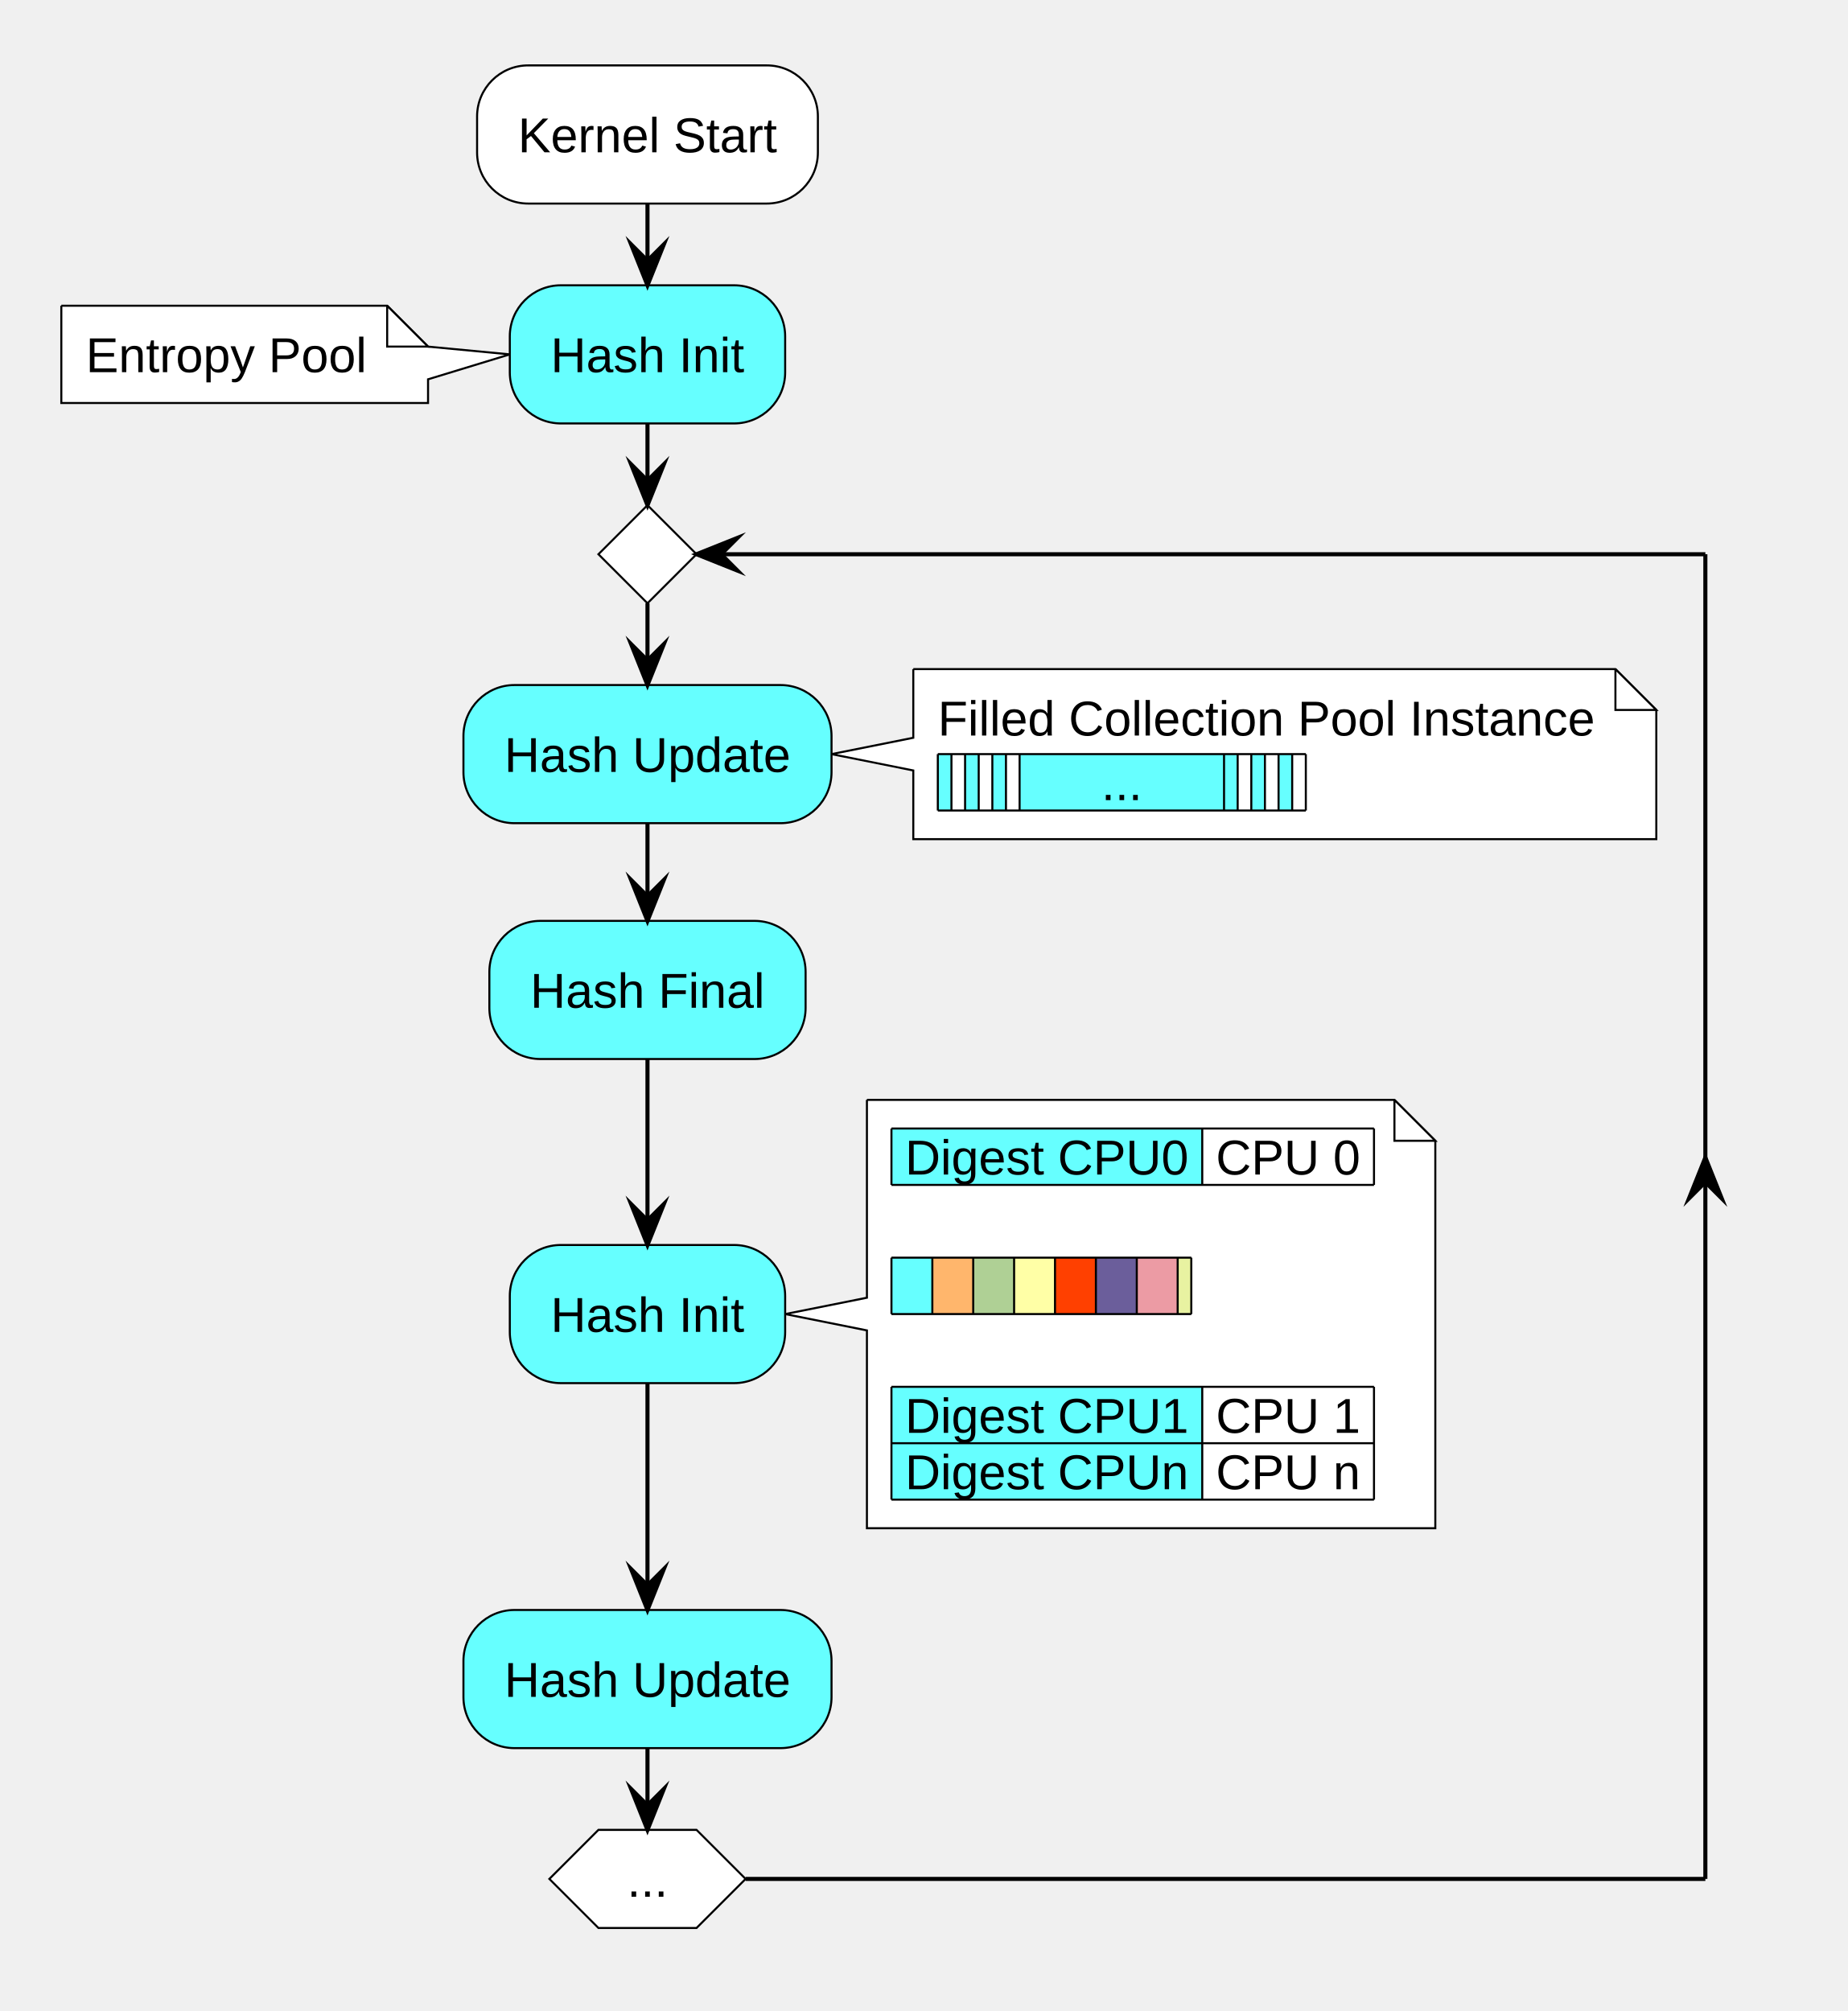
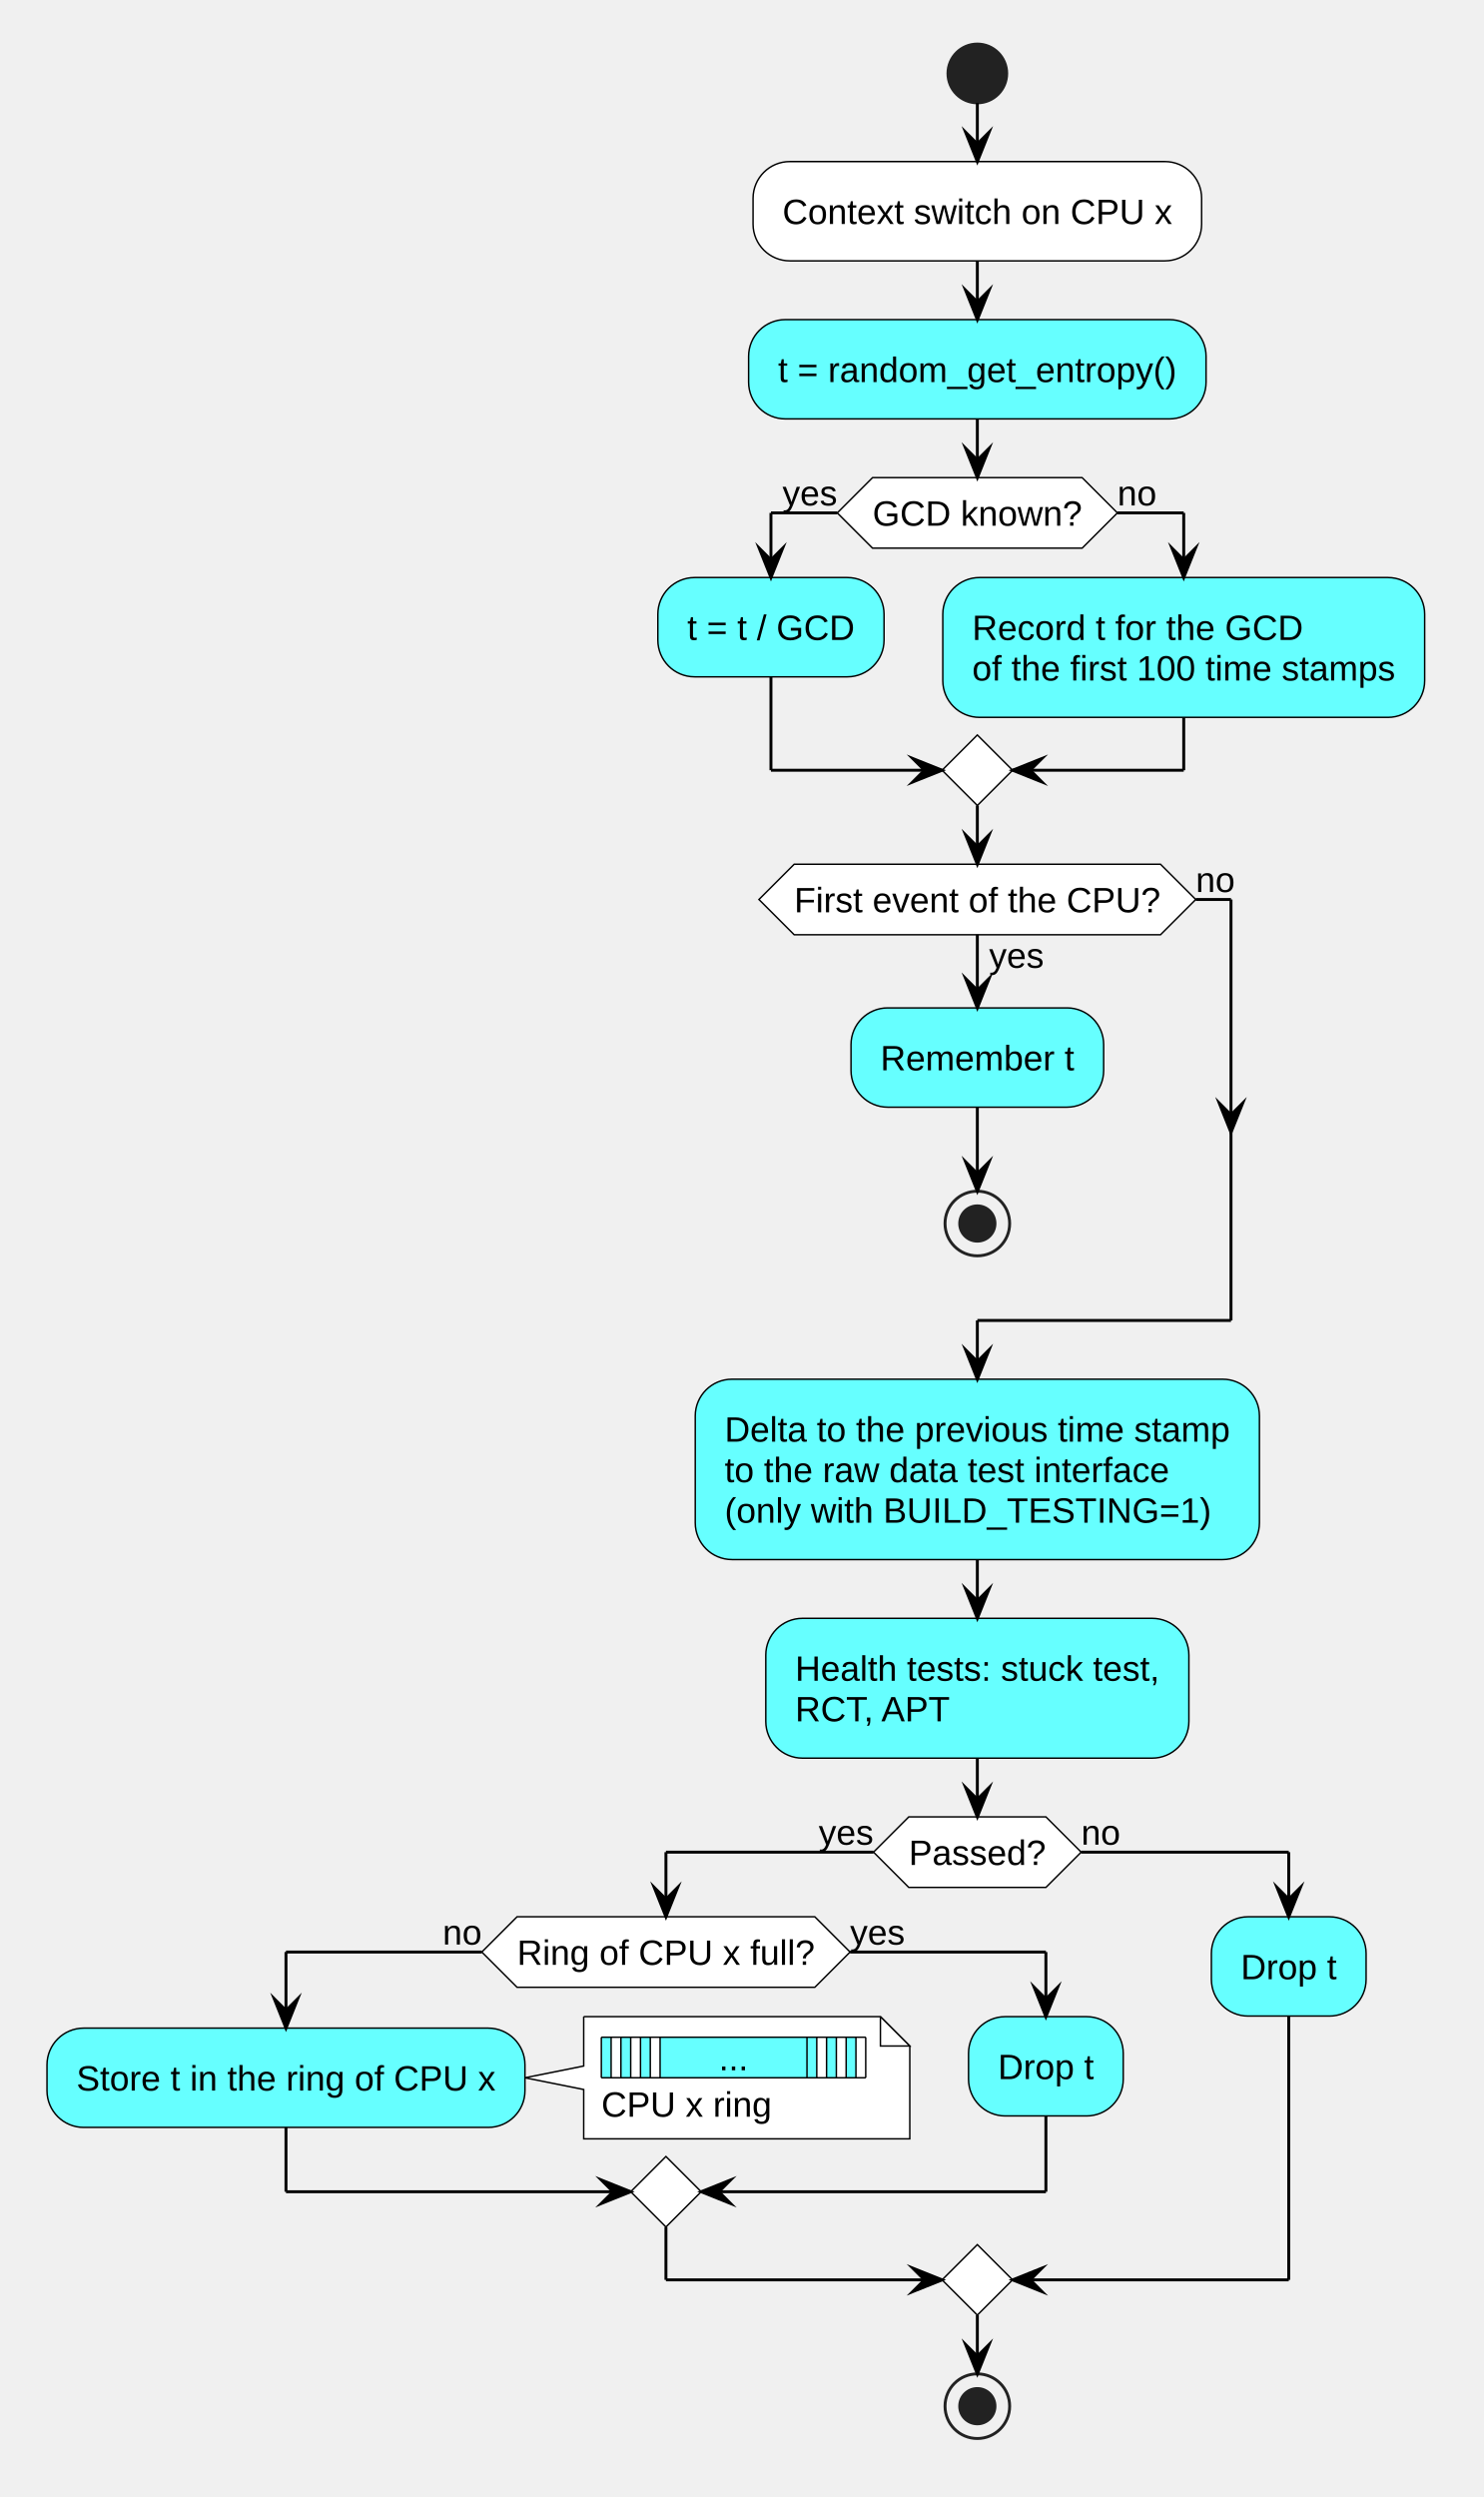
- <svg xmlns="http://www.w3.org/2000/svg" version="1.1" data-diagram-type="ACTIVITY" style="width:452px;height:492px;background:#FFFFFF;" width="452px" height="492px" viewBox="0 0 452 492" zoomAndPan="magnify" preserveAspectRatio="none" contentStyleType="text/css">
+ <svg xmlns="http://www.w3.org/2000/svg" version="1.1" data-diagram-type="ACTIVITY" style="width:505px;height:850px;background:#FFFFFF;" width="505px" height="850px" viewBox="0 0 505 850" zoomAndPan="magnify" preserveAspectRatio="none" contentStyleType="text/css">
  <defs />
  <g font-family="sans-serif" lengthAdjust="spacing">
-     <rect x="116.703" y="16" width="83.363" height="33.799" fill="#FFF" style="stroke:#000;stroke-width:0.5;" rx="12.5" ry="12.5" />
-     <text x="126.703" y="37.256" fill="#000" font-size="12" textLength="63.363" font-family="'Liberation Sans'">Kernel Start</text>
-     <path d="M15,74.799 L15,98.598 A0,0 0 0 0 15,98.598 L104.707,98.598 A0,0 0 0 0 104.707,98.598 L104.707,92.799 L124.707,86.698 L104.707,84.799 L104.707,84.799 L94.707,74.799 L15,74.799 A0,0 0 0 0 15,74.799" style="stroke:#000;stroke-width:0.5;" fill="#FFF" />
-     <path d="M94.707,74.799 L94.707,84.799 L104.707,84.799 L94.707,74.799" style="stroke:#000;stroke-width:0.5;" fill="#FFF" />
-     <text x="21" y="91.055" fill="#000" font-size="12" textLength="68.707" font-family="'Liberation Sans'">Entropy Pool</text>
-     <rect x="124.707" y="69.799" width="67.355" height="33.799" fill="#6FF" style="stroke:#000;stroke-width:0.5;" rx="12.5" ry="12.5" />
-     <text x="134.707" y="91.055" fill="#000" font-size="12" textLength="47.355" font-family="'Liberation Sans'">Hash Init</text>
-     <path d="M223.406,163.698 L223.406,180.497 L203.406,184.497 L223.406,188.497 L223.406,205.296 A0,0 0 0 0 223.406,205.296 L405.158,205.296 A0,0 0 0 0 405.158,205.296 L405.158,173.698 L395.158,163.698 L223.406,163.698 A0,0 0 0 0 223.406,163.698" style="stroke:#000;stroke-width:0.5;" fill="#FFF" />
-     <path d="M395.158,163.698 L395.158,173.698 L405.158,173.698 L395.158,163.698" style="stroke:#000;stroke-width:0.5;" fill="#FFF" />
-     <text x="229.406" y="179.954" fill="#000" font-size="12" textLength="160.752" font-family="'Liberation Sans'">Filled Collection Pool Instance</text>
-     <rect x="229.406" y="184.497" width="3.334" height="13.799" fill="#6FF" style="stroke:none;" />
-     <text x="229.406" y="195.753" fill="#000" font-size="12" font-family="'Liberation Sans'"> </text>
-     <text x="232.74" y="195.753" fill="#000" font-size="12" font-family="'Liberation Sans'"> </text>
-     <rect x="236.074" y="184.497" width="3.334" height="13.799" fill="#6FF" style="stroke:none;" />
-     <text x="236.074" y="195.753" fill="#000" font-size="12" font-family="'Liberation Sans'"> </text>
-     <text x="239.408" y="195.753" fill="#000" font-size="12" font-family="'Liberation Sans'"> </text>
-     <rect x="242.742" y="184.497" width="3.334" height="13.799" fill="#6FF" style="stroke:none;" />
-     <text x="242.742" y="195.753" fill="#000" font-size="12" font-family="'Liberation Sans'"> </text>
-     <text x="246.076" y="195.753" fill="#000" font-size="12" font-family="'Liberation Sans'"> </text>
-     <rect x="249.41" y="184.497" width="50.01" height="13.799" fill="#6FF" style="stroke:none;" />
-     <text x="269.414" y="195.753" fill="#000" font-size="12" textLength="10.002" font-family="'Liberation Sans'">...</text>
-     <rect x="299.42" y="184.497" width="3.334" height="13.799" fill="#6FF" style="stroke:none;" />
-     <text x="299.42" y="195.753" fill="#000" font-size="12" font-family="'Liberation Sans'"> </text>
-     <text x="302.754" y="195.753" fill="#000" font-size="12" font-family="'Liberation Sans'"> </text>
-     <rect x="306.088" y="184.497" width="3.334" height="13.799" fill="#6FF" style="stroke:none;" />
-     <text x="306.088" y="195.753" fill="#000" font-size="12" font-family="'Liberation Sans'"> </text>
-     <text x="309.422" y="195.753" fill="#000" font-size="12" font-family="'Liberation Sans'"> </text>
-     <rect x="312.756" y="184.497" width="3.334" height="13.799" fill="#6FF" style="stroke:none;" />
-     <text x="312.756" y="195.753" fill="#000" font-size="12" font-family="'Liberation Sans'"> </text>
-     <text x="316.09" y="195.753" fill="#000" font-size="12" font-family="'Liberation Sans'"> </text>
-     <line x1="229.406" y1="184.497" x2="319.424" y2="184.497" style="stroke:#000;stroke-width:0.5;" />
-     <line x1="229.406" y1="198.296" x2="319.424" y2="198.296" style="stroke:#000;stroke-width:0.5;" />
-     <line x1="229.406" y1="184.497" x2="229.406" y2="198.296" style="stroke:#000;stroke-width:0.5;" />
-     <line x1="232.74" y1="184.497" x2="232.74" y2="198.296" style="stroke:#000;stroke-width:0.5;" />
-     <line x1="236.074" y1="184.497" x2="236.074" y2="198.296" style="stroke:#000;stroke-width:0.5;" />
-     <line x1="239.408" y1="184.497" x2="239.408" y2="198.296" style="stroke:#000;stroke-width:0.5;" />
-     <line x1="242.742" y1="184.497" x2="242.742" y2="198.296" style="stroke:#000;stroke-width:0.5;" />
-     <line x1="246.076" y1="184.497" x2="246.076" y2="198.296" style="stroke:#000;stroke-width:0.5;" />
-     <line x1="249.41" y1="184.497" x2="249.41" y2="198.296" style="stroke:#000;stroke-width:0.5;" />
-     <line x1="299.42" y1="184.497" x2="299.42" y2="198.296" style="stroke:#000;stroke-width:0.5;" />
-     <line x1="302.754" y1="184.497" x2="302.754" y2="198.296" style="stroke:#000;stroke-width:0.5;" />
-     <line x1="306.088" y1="184.497" x2="306.088" y2="198.296" style="stroke:#000;stroke-width:0.5;" />
-     <line x1="309.422" y1="184.497" x2="309.422" y2="198.296" style="stroke:#000;stroke-width:0.5;" />
-     <line x1="312.756" y1="184.497" x2="312.756" y2="198.296" style="stroke:#000;stroke-width:0.5;" />
-     <line x1="316.09" y1="184.497" x2="316.09" y2="198.296" style="stroke:#000;stroke-width:0.5;" />
-     <line x1="319.424" y1="184.497" x2="319.424" y2="198.296" style="stroke:#000;stroke-width:0.5;" />
-     <rect x="113.363" y="167.598" width="90.043" height="33.799" fill="#6FF" style="stroke:#000;stroke-width:0.5;" rx="12.5" ry="12.5" />
-     <text x="123.363" y="188.854" fill="#000" font-size="12" textLength="70.043" font-family="'Liberation Sans'">Hash Update</text>
-     <rect x="119.706" y="225.296" width="77.357" height="33.799" fill="#6FF" style="stroke:#000;stroke-width:0.5;" rx="12.5" ry="12.5" />
-     <text x="129.706" y="246.552" fill="#000" font-size="12" textLength="57.357" font-family="'Liberation Sans'">Hash Final</text>
-     <path d="M212.063,269.095 L212.063,317.491 L192.063,321.491 L212.063,325.491 L212.063,373.888 A0,0 0 0 0 212.063,373.888 L351.1,373.888 A0,0 0 0 0 351.1,373.888 L351.1,279.095 L341.1,269.095 L212.063,269.095 A0,0 0 0 0 212.063,269.095" style="stroke:#000;stroke-width:0.5;" fill="#FFF" />
-     <path d="M341.1,269.095 L341.1,279.095 L351.1,279.095 L341.1,269.095" style="stroke:#000;stroke-width:0.5;" fill="#FFF" />
-     <rect x="218.063" y="276.095" width="76.025" height="13.799" fill="#6FF" style="stroke:none;" />
-     <text x="221.396" y="287.351" fill="#000" font-size="12" textLength="69.357" font-family="'Liberation Sans'">Digest CPU0</text>
-     <text x="297.422" y="287.351" fill="#000" font-size="12" textLength="35.344" font-family="'Liberation Sans'">CPU 0</text>
-     <line x1="218.063" y1="276.095" x2="336.1" y2="276.095" style="stroke:#000;stroke-width:0.5;" />
-     <line x1="218.063" y1="289.894" x2="336.1" y2="289.894" style="stroke:#000;stroke-width:0.5;" />
-     <line x1="218.063" y1="276.095" x2="218.063" y2="289.894" style="stroke:#000;stroke-width:0.5;" />
-     <line x1="294.088" y1="276.095" x2="294.088" y2="289.894" style="stroke:#000;stroke-width:0.5;" />
-     <line x1="336.1" y1="276.095" x2="336.1" y2="289.894" style="stroke:#000;stroke-width:0.5;" />
-     <text x="218.063" y="303.149" fill="#000" font-size="12" font-family="'Liberation Sans'"> </text>
-     <rect x="218.063" y="307.692" width="10.002" height="13.799" fill="#6FF" style="stroke:none;" />
-     <text x="218.063" y="318.948" fill="#000" font-size="12" textLength="10.002" font-family="'Liberation Sans'">   </text>
-     <rect x="228.064" y="307.692" width="10.002" height="13.799" fill="#FFB66C" style="stroke:none;" />
-     <text x="228.064" y="318.948" fill="#000" font-size="12" textLength="10.002" font-family="'Liberation Sans'">   </text>
-     <rect x="238.066" y="307.692" width="10.002" height="13.799" fill="#AFD095" style="stroke:none;" />
-     <text x="238.066" y="318.948" fill="#000" font-size="12" textLength="10.002" font-family="'Liberation Sans'">   </text>
-     <rect x="248.068" y="307.692" width="10.002" height="13.799" fill="#FFFFA6" style="stroke:none;" />
-     <text x="248.068" y="318.948" fill="#000" font-size="12" textLength="10.002" font-family="'Liberation Sans'">   </text>
-     <rect x="258.07" y="307.692" width="10.002" height="13.799" fill="#FF4000" style="stroke:none;" />
-     <text x="258.07" y="318.948" fill="#000" font-size="12" textLength="10.002" font-family="'Liberation Sans'">   </text>
-     <rect x="268.072" y="307.692" width="10.002" height="13.799" fill="#6B5E9B" style="stroke:none;" />
-     <text x="268.072" y="318.948" fill="#000" font-size="12" textLength="10.002" font-family="'Liberation Sans'">   </text>
-     <rect x="278.074" y="307.692" width="10.002" height="13.799" fill="#EC9BA4" style="stroke:none;" />
-     <text x="278.074" y="318.948" fill="#000" font-size="12" textLength="10.002" font-family="'Liberation Sans'">   </text>
-     <rect x="288.076" y="307.692" width="3.334" height="13.799" fill="#E8F2A1" style="stroke:none;" />
-     <text x="288.076" y="318.948" fill="#000" font-size="12" font-family="'Liberation Sans'"> </text>
-     <line x1="218.063" y1="307.692" x2="291.41" y2="307.692" style="stroke:#000;stroke-width:0.5;" />
-     <line x1="218.063" y1="321.491" x2="291.41" y2="321.491" style="stroke:#000;stroke-width:0.5;" />
-     <line x1="218.063" y1="307.692" x2="218.063" y2="321.491" style="stroke:#000;stroke-width:0.5;" />
-     <line x1="228.064" y1="307.692" x2="228.064" y2="321.491" style="stroke:#000;stroke-width:0.5;" />
-     <line x1="238.066" y1="307.692" x2="238.066" y2="321.491" style="stroke:#000;stroke-width:0.5;" />
-     <line x1="248.068" y1="307.692" x2="248.068" y2="321.491" style="stroke:#000;stroke-width:0.5;" />
-     <line x1="258.07" y1="307.692" x2="258.07" y2="321.491" style="stroke:#000;stroke-width:0.5;" />
-     <line x1="268.072" y1="307.692" x2="268.072" y2="321.491" style="stroke:#000;stroke-width:0.5;" />
-     <line x1="278.074" y1="307.692" x2="278.074" y2="321.491" style="stroke:#000;stroke-width:0.5;" />
-     <line x1="288.076" y1="307.692" x2="288.076" y2="321.491" style="stroke:#000;stroke-width:0.5;" />
-     <line x1="291.41" y1="307.692" x2="291.41" y2="321.491" style="stroke:#000;stroke-width:0.5;" />
-     <text x="218.063" y="334.747" fill="#000" font-size="12" font-family="'Liberation Sans'"> </text>
-     <rect x="218.063" y="339.29" width="76.025" height="13.799" fill="#6FF" style="stroke:none;" />
-     <text x="221.396" y="350.546" fill="#000" font-size="12" textLength="69.357" font-family="'Liberation Sans'">Digest CPU1</text>
-     <text x="297.422" y="350.546" fill="#000" font-size="12" textLength="35.344" font-family="'Liberation Sans'">CPU 1</text>
-     <rect x="218.063" y="353.089" width="76.025" height="13.799" fill="#6FF" style="stroke:none;" />
-     <text x="221.396" y="364.345" fill="#000" font-size="12" textLength="69.357" font-family="'Liberation Sans'">Digest CPUn</text>
-     <text x="297.422" y="364.345" fill="#000" font-size="12" textLength="35.344" font-family="'Liberation Sans'">CPU n</text>
-     <line x1="218.063" y1="339.29" x2="336.1" y2="339.29" style="stroke:#000;stroke-width:0.5;" />
-     <line x1="218.063" y1="353.089" x2="336.1" y2="353.089" style="stroke:#000;stroke-width:0.5;" />
-     <line x1="218.063" y1="366.888" x2="336.1" y2="366.888" style="stroke:#000;stroke-width:0.5;" />
-     <line x1="218.063" y1="339.29" x2="218.063" y2="366.888" style="stroke:#000;stroke-width:0.5;" />
-     <line x1="294.088" y1="339.29" x2="294.088" y2="366.888" style="stroke:#000;stroke-width:0.5;" />
-     <line x1="336.1" y1="339.29" x2="336.1" y2="366.888" style="stroke:#000;stroke-width:0.5;" />
-     <rect x="124.707" y="304.592" width="67.355" height="33.799" fill="#6FF" style="stroke:#000;stroke-width:0.5;" rx="12.5" ry="12.5" />
-     <text x="134.707" y="325.848" fill="#000" font-size="12" textLength="47.355" font-family="'Liberation Sans'">Hash Init</text>
-     <rect x="113.363" y="393.888" width="90.043" height="33.799" fill="#6FF" style="stroke:#000;stroke-width:0.5;" rx="12.5" ry="12.5" />
-     <text x="123.363" y="415.144" fill="#000" font-size="12" textLength="70.043" font-family="'Liberation Sans'">Hash Update</text>
-     <polygon points="158.385,123.598,170.385,135.598,158.385,147.598,146.385,135.598,158.385,123.598" fill="#FFF" style="stroke:#000;stroke-width:0.5;stroke-linejoin:miter;stroke-miterlimit:10;" />
-     <polygon points="146.385,447.687,170.385,447.687,182.385,459.687,170.385,471.687,146.385,471.687,134.385,459.687,146.385,447.687" fill="#FFF" style="stroke:#000;stroke-width:0.5;stroke-linejoin:miter;stroke-miterlimit:10;" />
-     <text x="153.384" y="464.043" fill="#000" font-size="12" textLength="10.002" font-family="'Liberation Sans'">...</text>
-     <line x1="158.385" y1="49.799" x2="158.385" y2="69.799" style="stroke:#000;stroke-width:1;" />
-     <polygon points="154.385,59.799,158.385,69.799,162.385,59.799,158.385,63.799" fill="#000" style="stroke:#000;stroke-width:1;stroke-linejoin:miter;stroke-miterlimit:10;" />
-     <line x1="158.385" y1="201.396" x2="158.385" y2="225.296" style="stroke:#000;stroke-width:1;" />
-     <polygon points="154.385,215.296,158.385,225.296,162.385,215.296,158.385,219.296" fill="#000" style="stroke:#000;stroke-width:1;stroke-linejoin:miter;stroke-miterlimit:10;" />
-     <line x1="158.385" y1="259.095" x2="158.385" y2="304.592" style="stroke:#000;stroke-width:1;" />
-     <polygon points="154.385,294.592,158.385,304.592,162.385,294.592,158.385,298.592" fill="#000" style="stroke:#000;stroke-width:1;stroke-linejoin:miter;stroke-miterlimit:10;" />
-     <line x1="158.385" y1="338.391" x2="158.385" y2="393.888" style="stroke:#000;stroke-width:1;" />
-     <polygon points="154.385,383.888,158.385,393.888,162.385,383.888,158.385,387.888" fill="#000" style="stroke:#000;stroke-width:1;stroke-linejoin:miter;stroke-miterlimit:10;" />
-     <line x1="158.385" y1="147.598" x2="158.385" y2="167.598" style="stroke:#000;stroke-width:1;" />
-     <polygon points="154.385,157.598,158.385,167.598,162.385,157.598,158.385,161.598" fill="#000" style="stroke:#000;stroke-width:1;stroke-linejoin:miter;stroke-miterlimit:10;" />
-     <line x1="182.385" y1="459.687" x2="417.158" y2="459.687" style="stroke:#000;stroke-width:1;" />
-     <polygon points="413.158,293.192,417.158,283.192,421.158,293.192,417.158,289.192" fill="#000" style="stroke:#000;stroke-width:1;stroke-linejoin:miter;stroke-miterlimit:10;" />
-     <line x1="417.158" y1="135.598" x2="417.158" y2="459.687" style="stroke:#000;stroke-width:1;" />
-     <line x1="417.158" y1="135.598" x2="170.385" y2="135.598" style="stroke:#000;stroke-width:1;" />
-     <polygon points="180.385,131.598,170.385,135.598,180.385,139.598,176.385,135.598" fill="#000" style="stroke:#000;stroke-width:1;stroke-linejoin:miter;stroke-miterlimit:10;" />
-     <line x1="158.385" y1="427.687" x2="158.385" y2="447.687" style="stroke:#000;stroke-width:1;" />
-     <polygon points="154.385,437.687,158.385,447.687,162.385,437.687,158.385,441.687" fill="#000" style="stroke:#000;stroke-width:1;stroke-linejoin:miter;stroke-miterlimit:10;" />
-     <line x1="158.385" y1="103.598" x2="158.385" y2="123.598" style="stroke:#000;stroke-width:1;" />
-     <polygon points="154.385,113.598,158.385,123.598,162.385,113.598,158.385,117.598" fill="#000" style="stroke:#000;stroke-width:1;stroke-linejoin:miter;stroke-miterlimit:10;" />
+     <ellipse cx="332.744" cy="25" rx="10" ry="10" fill="#222" style="stroke:#222;stroke-width:1;" />
+     <rect x="256.386" y="55" width="152.715" height="33.799" fill="#FFF" style="stroke:#000;stroke-width:0.5;" rx="12.5" ry="12.5" />
+     <text x="266.386" y="76.256" fill="#000" font-size="12" textLength="132.715" font-family="'Liberation Sans'">Context switch on CPU x</text>
+     <rect x="254.872" y="108.799" width="155.744" height="33.799" fill="#6FF" style="stroke:#000;stroke-width:0.5;" rx="12.5" ry="12.5" />
+     <text x="264.872" y="130.055" fill="#000" font-size="12" textLength="135.744" font-family="'Liberation Sans'">t = random_get_entropy()</text>
+     <polygon points="297.063,162.598,368.424,162.598,380.424,174.598,368.424,186.598,297.063,186.598,285.063,174.598,297.063,162.598" fill="#FFF" style="stroke:#000;stroke-width:0.5;stroke-linejoin:miter;stroke-miterlimit:10;" />
+     <text x="297.063" y="178.954" fill="#000" font-size="12" textLength="71.361" font-family="'Liberation Sans'">GCD known?</text>
+     <text x="266.389" y="172.055" fill="#000" font-size="12" textLength="18.674" font-family="'Liberation Sans'">yes</text>
+     <text x="380.424" y="172.055" fill="#000" font-size="12" textLength="13.348" font-family="'Liberation Sans'">no</text>
+     <rect x="223.97" y="196.598" width="77.012" height="33.799" fill="#6FF" style="stroke:#000;stroke-width:0.5;" rx="12.5" ry="12.5" />
+     <text x="233.97" y="217.854" fill="#000" font-size="12" textLength="57.012" font-family="'Liberation Sans'">t = t / GCD</text>
+     <rect x="320.982" y="196.598" width="164.059" height="47.598" fill="#6FF" style="stroke:#000;stroke-width:0.5;" rx="12.5" ry="12.5" />
+     <text x="330.982" y="217.854" fill="#000" font-size="12" textLength="112.705" font-family="'Liberation Sans'">Record t for the GCD</text>
+     <text x="330.982" y="231.652" fill="#000" font-size="12" textLength="144.059" font-family="'Liberation Sans'">of the first 100 time stamps</text>
+     <polygon points="332.744,250.195,344.744,262.195,332.744,274.195,320.744,262.195,332.744,250.195" fill="#FFF" style="stroke:#000;stroke-width:0.5;stroke-linejoin:miter;stroke-miterlimit:10;" />
+     <rect x="289.735" y="343.095" width="86.018" height="33.799" fill="#6FF" style="stroke:#000;stroke-width:0.5;" rx="12.5" ry="12.5" />
+     <text x="299.735" y="364.351" fill="#000" font-size="12" textLength="66.018" font-family="'Liberation Sans'">Remember t</text>
+     <ellipse cx="332.744" cy="416.494" rx="11" ry="11" fill="none" style="stroke:#222;stroke-width:1;" />
+     <ellipse cx="332.744" cy="416.494" rx="6" ry="6" fill="#222" style="stroke:#222;stroke-width:1;" />
+     <polygon points="270.385,294.195,395.102,294.195,407.102,306.195,395.102,318.195,270.385,318.195,258.385,306.195,270.385,294.195" fill="#FFF" style="stroke:#000;stroke-width:0.5;stroke-linejoin:miter;stroke-miterlimit:10;" />
+     <text x="336.744" y="329.451" fill="#000" font-size="12" textLength="18.674" font-family="'Liberation Sans'">yes</text>
+     <text x="270.385" y="310.552" fill="#000" font-size="12" textLength="124.717" font-family="'Liberation Sans'">First event of the CPU?</text>
+     <text x="407.102" y="303.652" fill="#000" font-size="12" textLength="13.348" font-family="'Liberation Sans'">no</text>
+     <rect x="236.705" y="469.494" width="192.078" height="61.396" fill="#6FF" style="stroke:#000;stroke-width:0.5;" rx="12.5" ry="12.5" />
+     <text x="246.705" y="490.75" fill="#000" font-size="12" textLength="172.078" font-family="'Liberation Sans'">Delta to the previous time stamp</text>
+     <text x="246.705" y="504.549" fill="#000" font-size="12" textLength="151.418" font-family="'Liberation Sans'">to the raw data test interface</text>
+     <text x="246.705" y="518.348" fill="#000" font-size="12" textLength="165.715" font-family="'Liberation Sans'">(only with BUILD_TESTING=1)</text>
+     <rect x="260.719" y="550.891" width="144.049" height="47.598" fill="#6FF" style="stroke:#000;stroke-width:0.5;" rx="12.5" ry="12.5" />
+     <text x="270.719" y="572.146" fill="#000" font-size="12" textLength="124.049" font-family="'Liberation Sans'">Health tests: stuck test,</text>
+     <text x="270.719" y="585.945" fill="#000" font-size="12" textLength="54.668" font-family="'Liberation Sans'">RCT, APT</text>
+     <polygon points="309.394,618.488,356.093,618.488,368.093,630.488,356.093,642.488,309.394,642.488,297.394,630.488,309.394,618.488" fill="#FFF" style="stroke:#000;stroke-width:0.5;stroke-linejoin:miter;stroke-miterlimit:10;" />
+     <text x="309.394" y="634.845" fill="#000" font-size="12" textLength="46.699" font-family="'Liberation Sans'">Passed?</text>
+     <text x="278.72" y="627.945" fill="#000" font-size="12" textLength="18.674" font-family="'Liberation Sans'">yes</text>
+     <text x="368.093" y="627.945" fill="#000" font-size="12" textLength="13.348" font-family="'Liberation Sans'">no</text>
+     <polygon points="176.038,652.488,277.411,652.488,289.411,664.488,277.411,676.488,176.038,676.488,164.038,664.488,176.038,652.488" fill="#FFF" style="stroke:#000;stroke-width:0.5;stroke-linejoin:miter;stroke-miterlimit:10;" />
+     <text x="176.038" y="668.845" fill="#000" font-size="12" textLength="101.373" font-family="'Liberation Sans'">Ring of CPU x full?</text>
+     <text x="150.69" y="661.945" fill="#000" font-size="12" textLength="13.348" font-family="'Liberation Sans'">no</text>
+     <text x="289.411" y="661.945" fill="#000" font-size="12" textLength="18.674" font-family="'Liberation Sans'">yes</text>
+     <path d="M198.729,686.488 L198.729,703.287 L178.729,707.287 L198.729,711.287 L198.729,728.086 A0,0 0 0 0 198.729,728.086 L309.746,728.086 A0,0 0 0 0 309.746,728.086 L309.746,696.488 L299.746,686.488 L198.729,686.488 A0,0 0 0 0 198.729,686.488" style="stroke:#000;stroke-width:0.5;" fill="#FFF" />
+     <path d="M299.746,686.488 L299.746,696.488 L309.746,696.488 L299.746,686.488" style="stroke:#000;stroke-width:0.5;" fill="#FFF" />
+     <rect x="204.729" y="693.488" width="3.334" height="13.799" fill="#6FF" style="stroke:none;" />
+     <text x="204.729" y="704.744" fill="#000" font-size="12" font-family="'Liberation Sans'"> </text>
+     <text x="208.063" y="704.744" fill="#000" font-size="12" font-family="'Liberation Sans'"> </text>
+     <rect x="211.396" y="693.488" width="3.334" height="13.799" fill="#6FF" style="stroke:none;" />
+     <text x="211.396" y="704.744" fill="#000" font-size="12" font-family="'Liberation Sans'"> </text>
+     <text x="214.73" y="704.744" fill="#000" font-size="12" font-family="'Liberation Sans'"> </text>
+     <rect x="218.064" y="693.488" width="3.334" height="13.799" fill="#6FF" style="stroke:none;" />
+     <text x="218.064" y="704.744" fill="#000" font-size="12" font-family="'Liberation Sans'"> </text>
+     <text x="221.398" y="704.744" fill="#000" font-size="12" font-family="'Liberation Sans'"> </text>
+     <rect x="224.732" y="693.488" width="50.01" height="13.799" fill="#6FF" style="stroke:none;" />
+     <text x="244.736" y="704.744" fill="#000" font-size="12" textLength="10.002" font-family="'Liberation Sans'">...</text>
+     <rect x="274.742" y="693.488" width="3.334" height="13.799" fill="#6FF" style="stroke:none;" />
+     <text x="274.742" y="704.744" fill="#000" font-size="12" font-family="'Liberation Sans'"> </text>
+     <text x="278.076" y="704.744" fill="#000" font-size="12" font-family="'Liberation Sans'"> </text>
+     <rect x="281.41" y="693.488" width="3.334" height="13.799" fill="#6FF" style="stroke:none;" />
+     <text x="281.41" y="704.744" fill="#000" font-size="12" font-family="'Liberation Sans'"> </text>
+     <text x="284.744" y="704.744" fill="#000" font-size="12" font-family="'Liberation Sans'"> </text>
+     <rect x="288.078" y="693.488" width="3.334" height="13.799" fill="#6FF" style="stroke:none;" />
+     <text x="288.078" y="704.744" fill="#000" font-size="12" font-family="'Liberation Sans'"> </text>
+     <text x="291.412" y="704.744" fill="#000" font-size="12" font-family="'Liberation Sans'"> </text>
+     <line x1="204.729" y1="693.488" x2="294.746" y2="693.488" style="stroke:#000;stroke-width:0.5;" />
+     <line x1="204.729" y1="707.287" x2="294.746" y2="707.287" style="stroke:#000;stroke-width:0.5;" />
+     <line x1="204.729" y1="693.488" x2="204.729" y2="707.287" style="stroke:#000;stroke-width:0.5;" />
+     <line x1="208.063" y1="693.488" x2="208.063" y2="707.287" style="stroke:#000;stroke-width:0.5;" />
+     <line x1="211.396" y1="693.488" x2="211.396" y2="707.287" style="stroke:#000;stroke-width:0.5;" />
+     <line x1="214.73" y1="693.488" x2="214.73" y2="707.287" style="stroke:#000;stroke-width:0.5;" />
+     <line x1="218.064" y1="693.488" x2="218.064" y2="707.287" style="stroke:#000;stroke-width:0.5;" />
+     <line x1="221.398" y1="693.488" x2="221.398" y2="707.287" style="stroke:#000;stroke-width:0.5;" />
+     <line x1="224.732" y1="693.488" x2="224.732" y2="707.287" style="stroke:#000;stroke-width:0.5;" />
+     <line x1="274.742" y1="693.488" x2="274.742" y2="707.287" style="stroke:#000;stroke-width:0.5;" />
+     <line x1="278.076" y1="693.488" x2="278.076" y2="707.287" style="stroke:#000;stroke-width:0.5;" />
+     <line x1="281.41" y1="693.488" x2="281.41" y2="707.287" style="stroke:#000;stroke-width:0.5;" />
+     <line x1="284.744" y1="693.488" x2="284.744" y2="707.287" style="stroke:#000;stroke-width:0.5;" />
+     <line x1="288.078" y1="693.488" x2="288.078" y2="707.287" style="stroke:#000;stroke-width:0.5;" />
+     <line x1="291.412" y1="693.488" x2="291.412" y2="707.287" style="stroke:#000;stroke-width:0.5;" />
+     <line x1="294.746" y1="693.488" x2="294.746" y2="707.287" style="stroke:#000;stroke-width:0.5;" />
+     <text x="204.729" y="720.543" fill="#000" font-size="12" textLength="58.014" font-family="'Liberation Sans'">CPU x ring</text>
+     <rect x="16" y="690.388" width="162.729" height="33.799" fill="#6FF" style="stroke:#000;stroke-width:0.5;" rx="12.5" ry="12.5" />
+     <text x="26" y="711.644" fill="#000" font-size="12" textLength="142.729" font-family="'Liberation Sans'">Store t in the ring of CPU x</text>
+     <rect x="329.746" y="686.488" width="52.678" height="33.799" fill="#6FF" style="stroke:#000;stroke-width:0.5;" rx="12.5" ry="12.5" />
+     <text x="339.746" y="707.744" fill="#000" font-size="12" textLength="32.678" font-family="'Liberation Sans'">Drop t</text>
+     <polygon points="226.725,734.086,238.725,746.086,226.725,758.086,214.725,746.086,226.725,734.086" fill="#FFF" style="stroke:#000;stroke-width:0.5;stroke-linejoin:miter;stroke-miterlimit:10;" />
+     <rect x="412.424" y="652.488" width="52.678" height="33.799" fill="#6FF" style="stroke:#000;stroke-width:0.5;" rx="12.5" ry="12.5" />
+     <text x="422.424" y="673.744" fill="#000" font-size="12" textLength="32.678" font-family="'Liberation Sans'">Drop t</text>
+     <polygon points="332.744,764.086,344.744,776.086,332.744,788.086,320.744,776.086,332.744,764.086" fill="#FFF" style="stroke:#000;stroke-width:0.5;stroke-linejoin:miter;stroke-miterlimit:10;" />
+     <ellipse cx="332.744" cy="819.086" rx="11" ry="11" fill="none" style="stroke:#222;stroke-width:1;" />
+     <ellipse cx="332.744" cy="819.086" rx="6" ry="6" fill="#222" style="stroke:#222;stroke-width:1;" />
+     <line x1="332.744" y1="35" x2="332.744" y2="55" style="stroke:#000;stroke-width:1;" />
+     <polygon points="328.744,45,332.744,55,336.744,45,332.744,49" fill="#000" style="stroke:#000;stroke-width:1;stroke-linejoin:miter;stroke-miterlimit:10;" />
+     <line x1="332.744" y1="88.799" x2="332.744" y2="108.799" style="stroke:#000;stroke-width:1;" />
+     <polygon points="328.744,98.799,332.744,108.799,336.744,98.799,332.744,102.799" fill="#000" style="stroke:#000;stroke-width:1;stroke-linejoin:miter;stroke-miterlimit:10;" />
+     <line x1="285.063" y1="174.598" x2="262.476" y2="174.598" style="stroke:#000;stroke-width:1;" />
+     <line x1="262.476" y1="174.598" x2="262.476" y2="196.598" style="stroke:#000;stroke-width:1;" />
+     <polygon points="258.476,186.598,262.476,196.598,266.476,186.598,262.476,190.598" fill="#000" style="stroke:#000;stroke-width:1;stroke-linejoin:miter;stroke-miterlimit:10;" />
+     <line x1="380.424" y1="174.598" x2="403.011" y2="174.598" style="stroke:#000;stroke-width:1;" />
+     <line x1="403.011" y1="174.598" x2="403.011" y2="196.598" style="stroke:#000;stroke-width:1;" />
+     <polygon points="399.011,186.598,403.011,196.598,407.011,186.598,403.011,190.598" fill="#000" style="stroke:#000;stroke-width:1;stroke-linejoin:miter;stroke-miterlimit:10;" />
+     <line x1="262.476" y1="230.396" x2="262.476" y2="262.195" style="stroke:#000;stroke-width:1;" />
+     <line x1="262.476" y1="262.195" x2="320.744" y2="262.195" style="stroke:#000;stroke-width:1;" />
+     <polygon points="310.744,258.195,320.744,262.195,310.744,266.195,314.744,262.195" fill="#000" style="stroke:#000;stroke-width:1;stroke-linejoin:miter;stroke-miterlimit:10;" />
+     <line x1="403.011" y1="244.195" x2="403.011" y2="262.195" style="stroke:#000;stroke-width:1;" />
+     <line x1="403.011" y1="262.195" x2="344.744" y2="262.195" style="stroke:#000;stroke-width:1;" />
+     <polygon points="354.744,258.195,344.744,262.195,354.744,266.195,350.744,262.195" fill="#000" style="stroke:#000;stroke-width:1;stroke-linejoin:miter;stroke-miterlimit:10;" />
+     <line x1="332.744" y1="142.598" x2="332.744" y2="162.598" style="stroke:#000;stroke-width:1;" />
+     <polygon points="328.744,152.598,332.744,162.598,336.744,152.598,332.744,156.598" fill="#000" style="stroke:#000;stroke-width:1;stroke-linejoin:miter;stroke-miterlimit:10;" />
+     <line x1="332.744" y1="376.894" x2="332.744" y2="405.494" style="stroke:#000;stroke-width:1;" />
+     <polygon points="328.744,395.494,332.744,405.494,336.744,395.494,332.744,399.494" fill="#000" style="stroke:#000;stroke-width:1;stroke-linejoin:miter;stroke-miterlimit:10;" />
+     <line x1="332.744" y1="318.195" x2="332.744" y2="343.095" style="stroke:#000;stroke-width:1;" />
+     <polygon points="328.744,333.095,332.744,343.095,336.744,333.095,332.744,337.095" fill="#000" style="stroke:#000;stroke-width:1;stroke-linejoin:miter;stroke-miterlimit:10;" />
+     <line x1="407.102" y1="306.195" x2="419.102" y2="306.195" style="stroke:#000;stroke-width:1;" />
+     <polygon points="415.102,375.494,419.102,385.494,423.102,375.494,419.102,379.494" fill="#000" style="stroke:#000;stroke-width:1;stroke-linejoin:miter;stroke-miterlimit:10;" />
+     <line x1="419.102" y1="306.195" x2="419.102" y2="449.494" style="stroke:#000;stroke-width:1;" />
+     <line x1="419.102" y1="449.494" x2="332.744" y2="449.494" style="stroke:#000;stroke-width:1;" />
+     <line x1="332.744" y1="449.494" x2="332.744" y2="469.494" style="stroke:#000;stroke-width:1;" />
+     <polygon points="328.744,459.494,332.744,469.494,336.744,459.494,332.744,463.494" fill="#000" style="stroke:#000;stroke-width:1;stroke-linejoin:miter;stroke-miterlimit:10;" />
+     <line x1="332.744" y1="274.195" x2="332.744" y2="294.195" style="stroke:#000;stroke-width:1;" />
+     <polygon points="328.744,284.195,332.744,294.195,336.744,284.195,332.744,288.195" fill="#000" style="stroke:#000;stroke-width:1;stroke-linejoin:miter;stroke-miterlimit:10;" />
+     <line x1="332.744" y1="530.891" x2="332.744" y2="550.891" style="stroke:#000;stroke-width:1;" />
+     <polygon points="328.744,540.891,332.744,550.891,336.744,540.891,332.744,544.891" fill="#000" style="stroke:#000;stroke-width:1;stroke-linejoin:miter;stroke-miterlimit:10;" />
+     <line x1="164.038" y1="664.488" x2="97.364" y2="664.488" style="stroke:#000;stroke-width:1;" />
+     <line x1="97.364" y1="664.488" x2="97.364" y2="690.388" style="stroke:#000;stroke-width:1;" />
+     <polygon points="93.364,680.388,97.364,690.388,101.364,680.388,97.364,684.388" fill="#000" style="stroke:#000;stroke-width:1;stroke-linejoin:miter;stroke-miterlimit:10;" />
+     <line x1="289.411" y1="664.488" x2="356.085" y2="664.488" style="stroke:#000;stroke-width:1;" />
+     <line x1="356.085" y1="664.488" x2="356.085" y2="686.488" style="stroke:#000;stroke-width:1;" />
+     <polygon points="352.085,676.488,356.085,686.488,360.085,676.488,356.085,680.488" fill="#000" style="stroke:#000;stroke-width:1;stroke-linejoin:miter;stroke-miterlimit:10;" />
+     <line x1="97.364" y1="724.187" x2="97.364" y2="746.086" style="stroke:#000;stroke-width:1;" />
+     <line x1="97.364" y1="746.086" x2="214.725" y2="746.086" style="stroke:#000;stroke-width:1;" />
+     <polygon points="204.725,742.086,214.725,746.086,204.725,750.086,208.725,746.086" fill="#000" style="stroke:#000;stroke-width:1;stroke-linejoin:miter;stroke-miterlimit:10;" />
+     <line x1="356.085" y1="720.287" x2="356.085" y2="746.086" style="stroke:#000;stroke-width:1;" />
+     <line x1="356.085" y1="746.086" x2="238.725" y2="746.086" style="stroke:#000;stroke-width:1;" />
+     <polygon points="248.725,742.086,238.725,746.086,248.725,750.086,244.725,746.086" fill="#000" style="stroke:#000;stroke-width:1;stroke-linejoin:miter;stroke-miterlimit:10;" />
+     <line x1="297.394" y1="630.488" x2="226.725" y2="630.488" style="stroke:#000;stroke-width:1;" />
+     <line x1="226.725" y1="630.488" x2="226.725" y2="652.488" style="stroke:#000;stroke-width:1;" />
+     <polygon points="222.725,642.488,226.725,652.488,230.725,642.488,226.725,646.488" fill="#000" style="stroke:#000;stroke-width:1;stroke-linejoin:miter;stroke-miterlimit:10;" />
+     <line x1="368.093" y1="630.488" x2="438.763" y2="630.488" style="stroke:#000;stroke-width:1;" />
+     <line x1="438.763" y1="630.488" x2="438.763" y2="652.488" style="stroke:#000;stroke-width:1;" />
+     <polygon points="434.763,642.488,438.763,652.488,442.763,642.488,438.763,646.488" fill="#000" style="stroke:#000;stroke-width:1;stroke-linejoin:miter;stroke-miterlimit:10;" />
+     <line x1="226.725" y1="758.086" x2="226.725" y2="776.086" style="stroke:#000;stroke-width:1;" />
+     <line x1="226.725" y1="776.086" x2="320.744" y2="776.086" style="stroke:#000;stroke-width:1;" />
+     <polygon points="310.744,772.086,320.744,776.086,310.744,780.086,314.744,776.086" fill="#000" style="stroke:#000;stroke-width:1;stroke-linejoin:miter;stroke-miterlimit:10;" />
+     <line x1="438.763" y1="686.287" x2="438.763" y2="776.086" style="stroke:#000;stroke-width:1;" />
+     <line x1="438.763" y1="776.086" x2="344.744" y2="776.086" style="stroke:#000;stroke-width:1;" />
+     <polygon points="354.744,772.086,344.744,776.086,354.744,780.086,350.744,776.086" fill="#000" style="stroke:#000;stroke-width:1;stroke-linejoin:miter;stroke-miterlimit:10;" />
+     <line x1="332.744" y1="598.488" x2="332.744" y2="618.488" style="stroke:#000;stroke-width:1;" />
+     <polygon points="328.744,608.488,332.744,618.488,336.744,608.488,332.744,612.488" fill="#000" style="stroke:#000;stroke-width:1;stroke-linejoin:miter;stroke-miterlimit:10;" />
+     <line x1="332.744" y1="788.086" x2="332.744" y2="808.086" style="stroke:#000;stroke-width:1;" />
+     <polygon points="328.744,798.086,332.744,808.086,336.744,798.086,332.744,802.086" fill="#000" style="stroke:#000;stroke-width:1;stroke-linejoin:miter;stroke-miterlimit:10;" />
  </g>
</svg>
